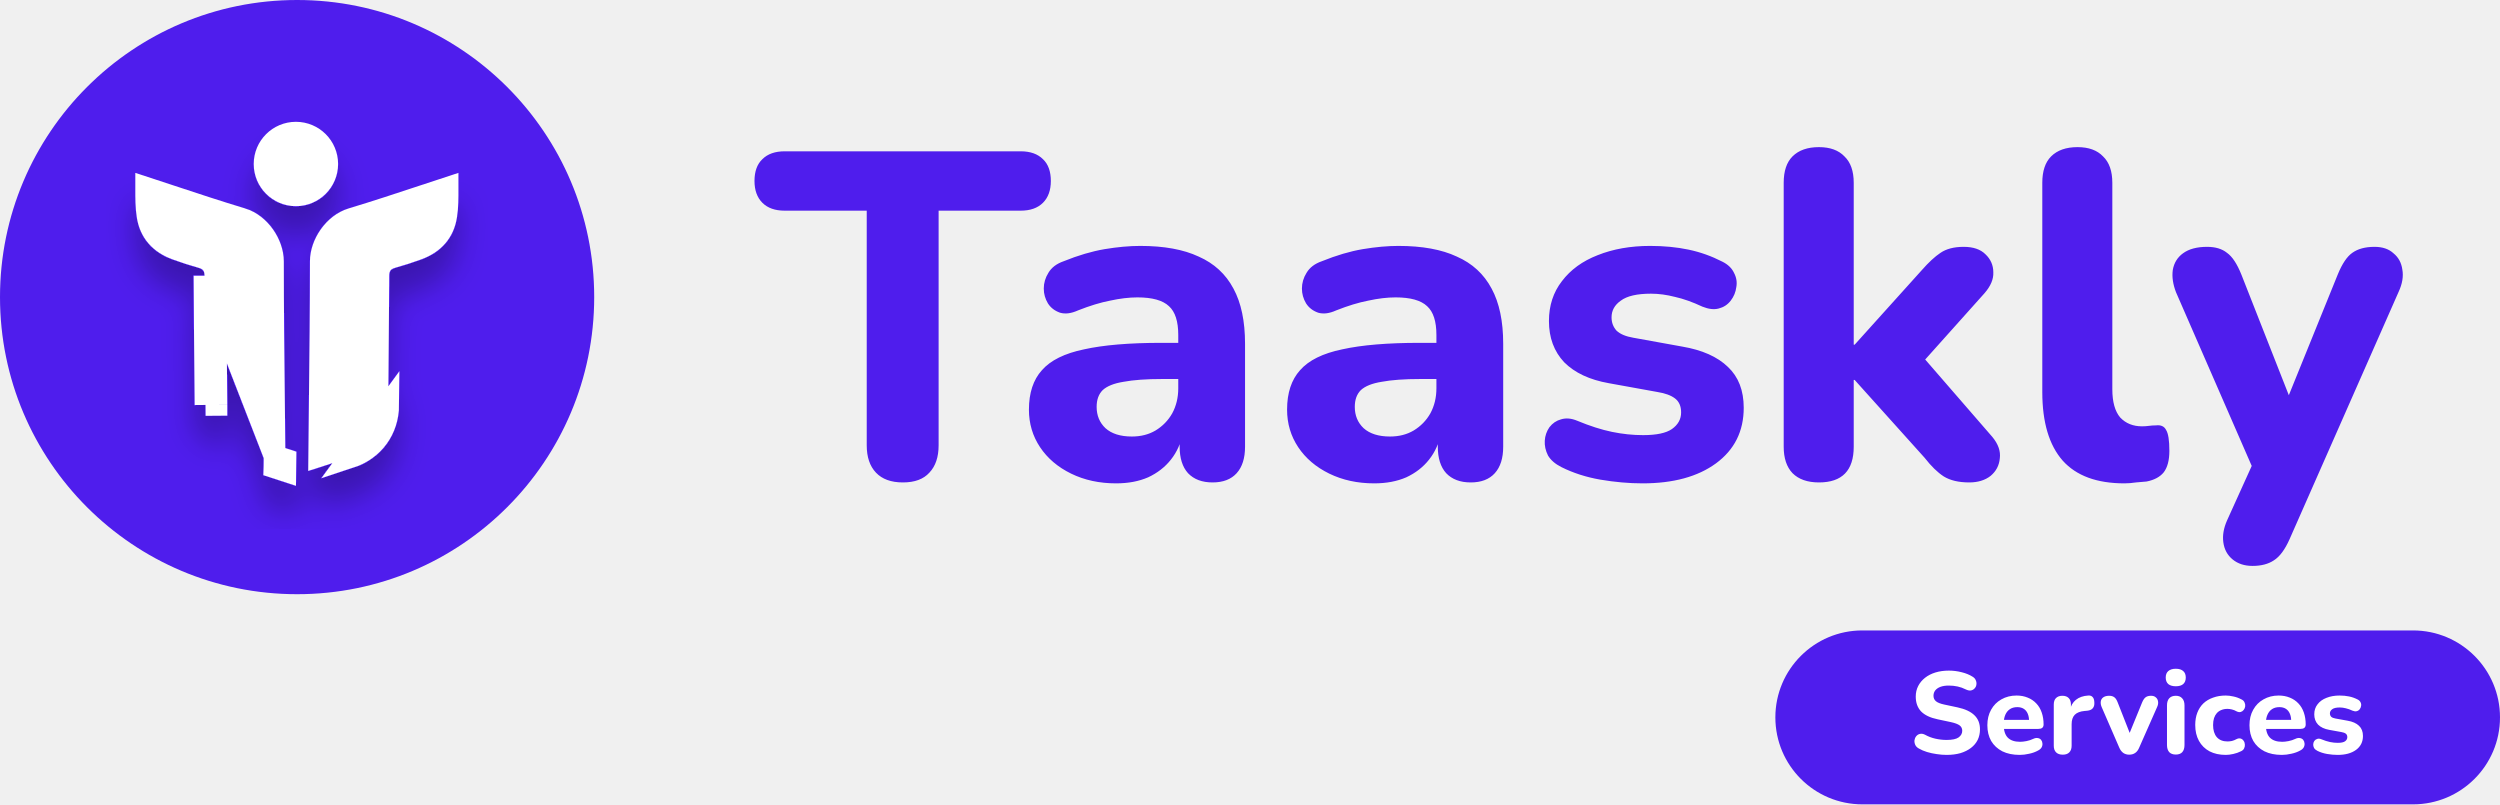
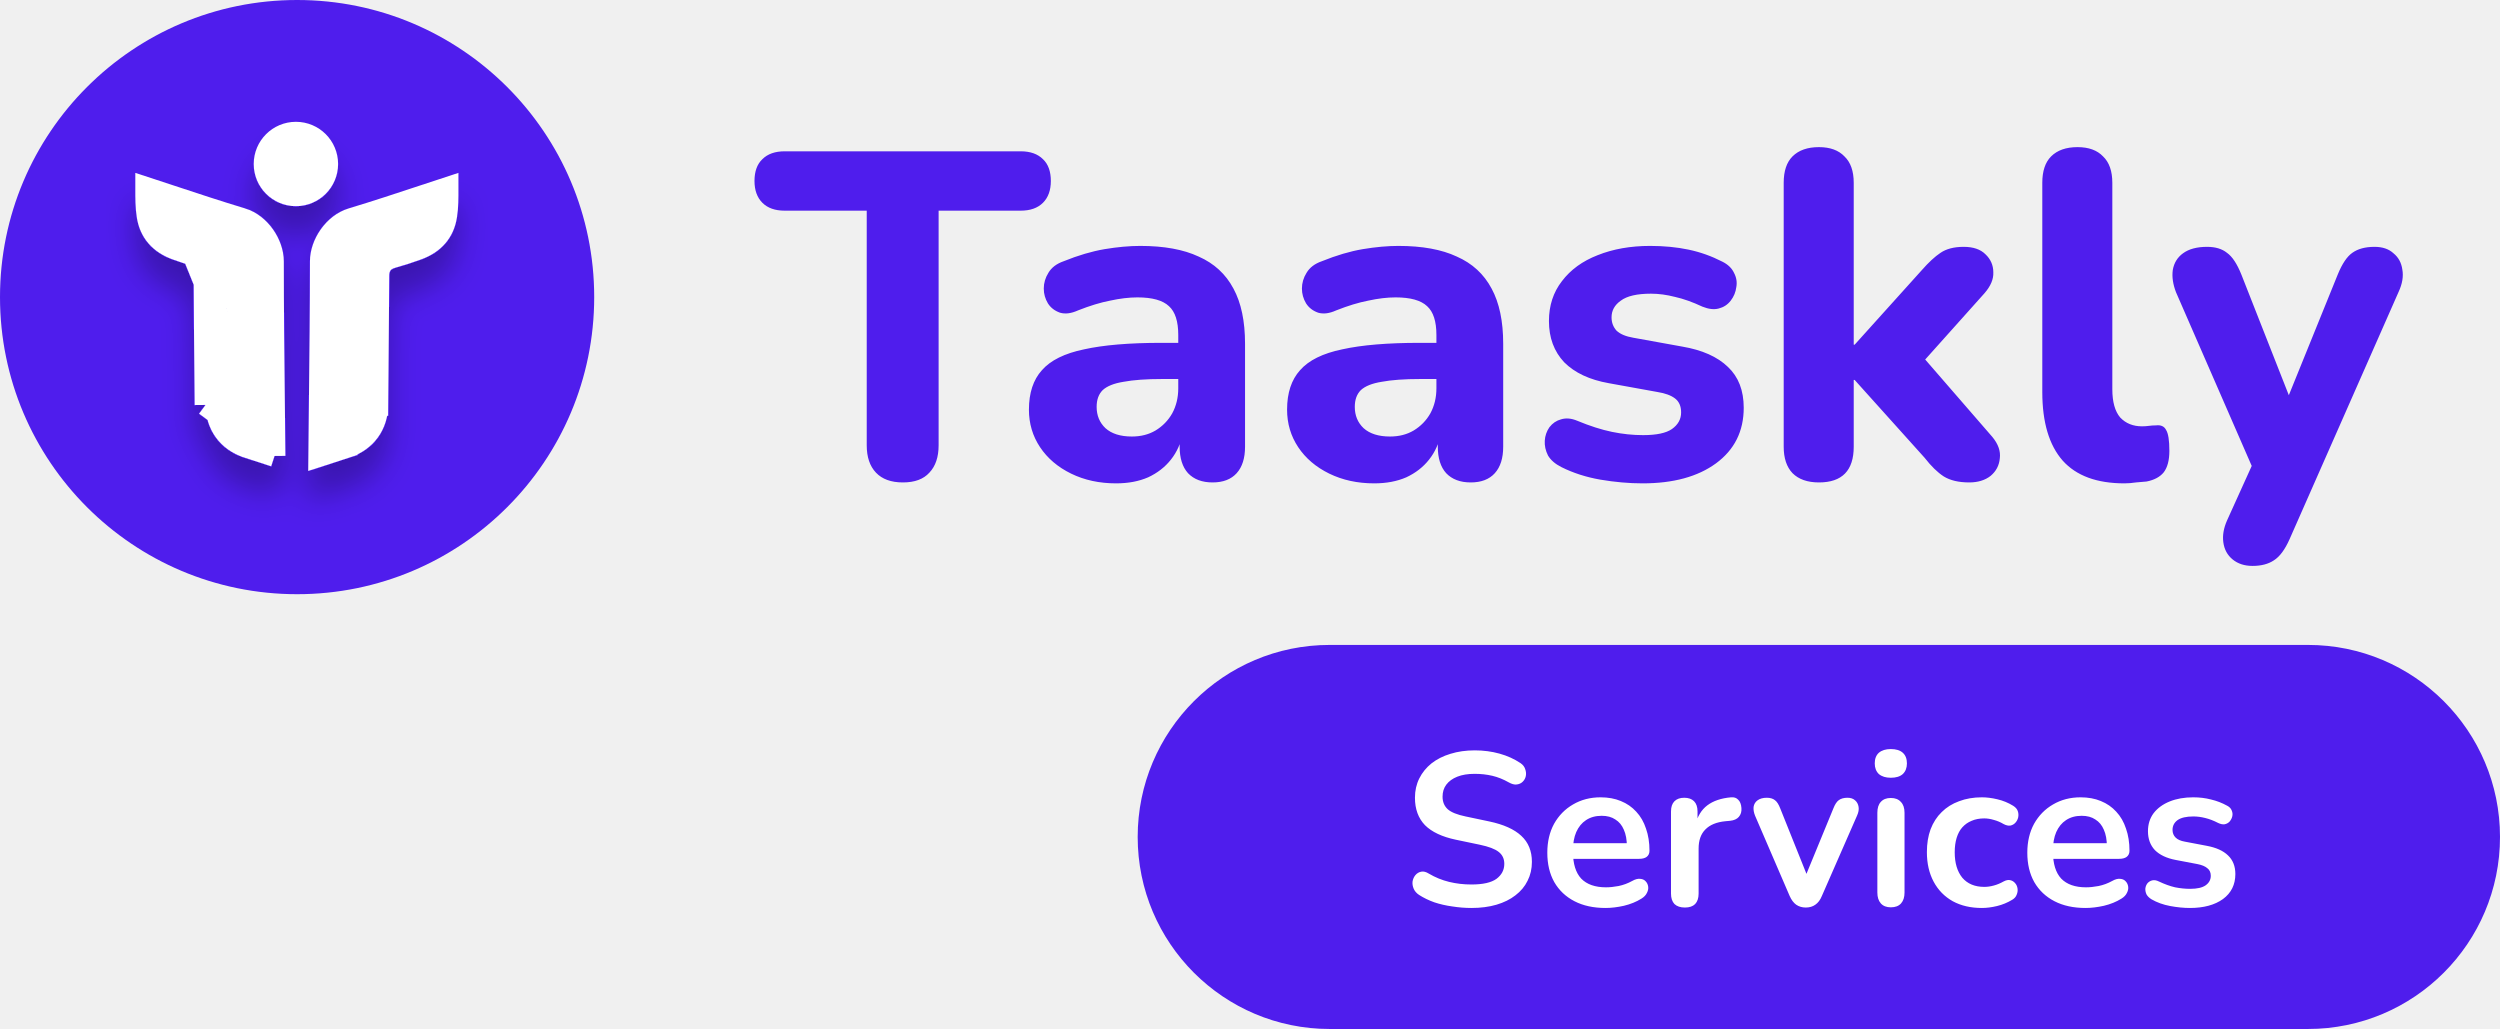
- <svg xmlns="http://www.w3.org/2000/svg" width="345" height="111" viewBox="0 0 345 111" fill="none">
+ <svg xmlns="http://www.w3.org/2000/svg" width="345" height="142" viewBox="0 0 345 142" fill="none">
  <rect width="82" height="82" rx="41" fill="#4F1DED" />
-   <g filter="url(#filter0_d_349_395)">
-     <path d="M37.885 62.924C37.862 60.467 37.835 58.007 37.808 55.545C37.737 49.056 37.666 42.558 37.665 36.064V36.063C37.665 33.69 35.849 30.941 33.391 30.199L33.39 30.199C30.032 29.184 26.689 28.078 23.368 26.979C22.301 26.626 21.236 26.274 20.174 25.926C20.174 25.953 20.174 25.979 20.174 26.006C20.172 27.361 20.169 28.543 20.36 29.764L20.36 29.765C20.713 32.025 22.055 33.566 24.335 34.391L24.335 34.391C25.487 34.808 26.643 35.188 27.805 35.51L27.805 35.51C28.24 35.631 28.823 35.863 29.243 36.422C29.658 36.975 29.723 37.596 29.724 38.041M37.885 62.924L28.224 38.047M37.885 62.924C37.887 63.121 37.889 63.319 37.89 63.516L37.89 63.517C37.893 63.807 37.887 64.081 37.88 64.4C37.879 64.433 37.879 64.466 37.878 64.499C38.37 64.659 38.866 64.821 39.369 64.985L39.389 63.414C38.882 63.248 38.381 63.086 37.885 62.924ZM29.724 38.041L28.224 38.047M29.724 38.041C29.724 38.041 29.724 38.041 29.724 38.041L28.224 38.047M29.724 38.041C29.742 42.432 29.782 46.821 29.823 51.214C29.837 52.765 29.851 54.318 29.864 55.87M28.224 38.047C28.242 42.441 28.282 46.836 28.323 51.23C28.337 52.782 28.351 54.332 28.364 55.883M29.864 55.87L28.364 55.883M29.864 55.87C29.864 55.87 29.864 55.871 29.864 55.871L28.364 55.883M29.864 55.87L28.364 55.883" fill="white" stroke="white" stroke-width="3" />
-     <path d="M52.215 38.041C52.216 37.596 52.281 36.975 52.696 36.422C53.115 35.863 53.698 35.631 54.133 35.51L54.134 35.51C55.295 35.188 56.452 34.808 57.603 34.391L57.603 34.391C59.883 33.566 61.226 32.025 61.578 29.765L61.578 29.764C61.77 28.543 61.767 27.361 61.764 26.006C61.764 25.979 61.764 25.953 61.764 25.926C60.704 26.274 59.641 26.626 58.576 26.978C55.254 28.077 51.909 29.184 48.548 30.199L48.548 30.199C46.09 30.941 44.274 33.69 44.274 36.063V36.064C44.272 42.558 44.202 49.056 44.131 55.545C44.104 58.006 44.077 60.466 44.054 62.924C44.119 62.903 44.184 62.882 44.249 62.861C45.462 62.467 46.647 62.081 47.833 61.693L47.833 61.692C50.457 60.833 52.051 58.647 52.075 55.87M52.215 38.041C52.215 38.041 52.215 38.041 52.215 38.041L53.715 38.047L52.215 38.041ZM52.215 38.041C52.196 42.432 52.156 46.82 52.116 51.213C52.102 52.765 52.088 54.317 52.075 55.87M52.075 55.87L53.575 55.883M52.075 55.87C52.075 55.87 52.075 55.871 52.075 55.871L53.575 55.883M53.575 55.883C53.545 59.299 51.54 62.057 48.3 63.118L53.575 55.883Z" fill="white" stroke="white" stroke-width="3" />
+   <g filter="url(#filter0_d_369_400)">
+     <path d="M37.885 62.924C37.862 60.466 37.835 58.006 37.808 55.545C37.737 49.056 37.666 42.558 37.665 36.064V36.063C37.665 33.69 35.849 30.941 33.391 30.199L33.39 30.199C30.032 29.184 26.689 28.078 23.368 26.979C22.301 26.626 21.236 26.274 20.174 25.926C20.174 25.953 20.174 25.979 20.174 26.006C20.172 27.361 20.169 28.543 20.36 29.764L20.36 29.765C20.713 32.025 22.055 33.566 24.335 34.391L24.335 34.391C25.487 34.808 26.643 35.188 27.805 35.51L27.805 35.51C28.24 35.631 28.823 35.863 29.243 36.422C29.658 36.975 29.723 37.596 29.724 38.041M37.885 62.924L27.404 36.955C28.017 37.126 28.222 37.4 28.224 38.047C28.242 42.441 28.282 46.836 28.323 51.23C28.337 52.782 28.351 54.332 28.364 55.883M37.885 62.924C37.82 62.903 37.755 62.882 37.69 62.861C36.477 62.467 35.292 62.081 34.106 61.693L34.105 61.692C31.482 60.833 29.888 58.647 29.864 55.87M37.885 62.924L28.364 55.883M29.724 38.041L28.225 38.047L29.724 38.041C29.724 38.041 29.724 38.041 29.724 38.041ZM29.724 38.041C29.742 42.432 29.782 46.82 29.823 51.214C29.837 52.765 29.851 54.318 29.864 55.87M29.864 55.87L28.364 55.883M29.864 55.87C29.864 55.87 29.864 55.871 29.864 55.871L28.364 55.883" fill="white" stroke="white" stroke-width="3" />
+     <path d="M52.075 55.871C52.088 54.318 52.102 52.765 52.116 51.214C52.156 46.82 52.196 42.431 52.215 38.041C52.216 37.595 52.281 36.975 52.696 36.422C53.115 35.863 53.698 35.631 54.133 35.51L54.134 35.51C55.295 35.188 56.452 34.808 57.603 34.391L57.603 34.391C59.883 33.566 61.226 32.025 61.578 29.765L61.578 29.764C61.77 28.543 61.767 27.361 61.764 26.006C61.764 25.979 61.764 25.953 61.764 25.926C60.704 26.274 59.641 26.626 58.576 26.978C55.254 28.077 51.909 29.184 48.548 30.199L48.548 30.199C46.09 30.941 44.274 33.69 44.274 36.063V36.064C44.272 42.558 44.202 49.056 44.131 55.545C44.104 58.006 44.077 60.466 44.054 62.924C44.119 62.903 44.184 62.882 44.249 62.861C45.462 62.467 46.647 62.081 47.833 61.693L47.833 61.692C50.457 60.833 52.051 58.647 52.075 55.871ZM52.075 55.871C52.075 55.871 52.075 55.87 52.075 55.87L53.575 55.883L52.075 55.871Z" fill="white" stroke="white" stroke-width="3" />
    <path d="M45.156 22.631C45.156 25.017 43.222 26.952 40.836 26.952C38.449 26.952 36.514 25.017 36.514 22.631C36.514 20.244 38.449 18.31 40.836 18.31C43.222 18.31 45.156 20.244 45.156 22.631Z" fill="white" stroke="white" stroke-width="3" />
  </g>
  <path d="M124.601 66.576C122.979 66.576 121.742 66.128 120.889 65.232C120.035 64.336 119.609 63.077 119.609 61.456V29.072H108.281C106.958 29.072 105.934 28.709 105.209 27.984C104.483 27.259 104.12 26.256 104.12 24.976C104.12 23.653 104.483 22.651 105.209 21.968C105.934 21.243 106.958 20.88 108.281 20.88H140.857C142.179 20.88 143.203 21.243 143.929 21.968C144.654 22.651 145.017 23.653 145.017 24.976C145.017 26.256 144.654 27.259 143.929 27.984C143.203 28.709 142.179 29.072 140.857 29.072H129.529V61.456C129.529 63.077 129.102 64.336 128.249 65.232C127.438 66.128 126.222 66.576 124.601 66.576ZM154.024 66.704C151.72 66.704 149.65 66.256 147.816 65.36C145.981 64.464 144.552 63.248 143.528 61.712C142.504 60.176 141.992 58.448 141.992 56.528C141.992 54.224 142.589 52.411 143.784 51.088C144.978 49.723 146.92 48.763 149.608 48.208C152.296 47.611 155.858 47.312 160.296 47.312H163.688V52.304H160.36C158.184 52.304 156.413 52.432 155.048 52.688C153.725 52.901 152.765 53.285 152.168 53.84C151.613 54.395 151.336 55.163 151.336 56.144C151.336 57.339 151.741 58.32 152.552 59.088C153.405 59.856 154.621 60.24 156.2 60.24C157.437 60.24 158.525 59.963 159.464 59.408C160.445 58.811 161.213 58.021 161.768 57.04C162.322 56.016 162.6 54.864 162.6 53.584V46.224C162.6 44.347 162.173 43.024 161.32 42.256C160.466 41.445 159.016 41.04 156.968 41.04C155.816 41.04 154.557 41.189 153.192 41.488C151.869 41.744 150.397 42.192 148.776 42.832C147.837 43.259 147.005 43.365 146.28 43.152C145.554 42.896 145 42.469 144.616 41.872C144.232 41.232 144.04 40.549 144.04 39.824C144.04 39.056 144.253 38.331 144.68 37.648C145.106 36.923 145.81 36.389 146.792 36.048C148.797 35.237 150.674 34.683 152.424 34.384C154.216 34.085 155.858 33.936 157.352 33.936C160.637 33.936 163.325 34.427 165.416 35.408C167.549 36.347 169.149 37.819 170.216 39.824C171.282 41.787 171.816 44.325 171.816 47.44V61.648C171.816 63.227 171.432 64.443 170.664 65.296C169.896 66.149 168.786 66.576 167.336 66.576C165.885 66.576 164.754 66.149 163.944 65.296C163.176 64.443 162.792 63.227 162.792 61.648V59.28L163.24 59.664C162.984 61.115 162.429 62.373 161.576 63.44C160.765 64.464 159.72 65.275 158.44 65.872C157.16 66.427 155.688 66.704 154.024 66.704ZM189.649 66.704C187.345 66.704 185.275 66.256 183.441 65.36C181.606 64.464 180.177 63.248 179.153 61.712C178.129 60.176 177.617 58.448 177.617 56.528C177.617 54.224 178.214 52.411 179.409 51.088C180.603 49.723 182.545 48.763 185.233 48.208C187.921 47.611 191.483 47.312 195.921 47.312H199.313V52.304H195.985C193.809 52.304 192.038 52.432 190.673 52.688C189.35 52.901 188.39 53.285 187.793 53.84C187.238 54.395 186.961 55.163 186.961 56.144C186.961 57.339 187.366 58.32 188.177 59.088C189.03 59.856 190.246 60.24 191.825 60.24C193.062 60.24 194.15 59.963 195.089 59.408C196.07 58.811 196.838 58.021 197.393 57.04C197.947 56.016 198.225 54.864 198.225 53.584V46.224C198.225 44.347 197.798 43.024 196.945 42.256C196.091 41.445 194.641 41.04 192.593 41.04C191.441 41.04 190.182 41.189 188.817 41.488C187.494 41.744 186.022 42.192 184.401 42.832C183.462 43.259 182.63 43.365 181.905 43.152C181.179 42.896 180.625 42.469 180.241 41.872C179.857 41.232 179.665 40.549 179.665 39.824C179.665 39.056 179.878 38.331 180.305 37.648C180.731 36.923 181.435 36.389 182.417 36.048C184.422 35.237 186.299 34.683 188.049 34.384C189.841 34.085 191.483 33.936 192.977 33.936C196.262 33.936 198.95 34.427 201.041 35.408C203.174 36.347 204.774 37.819 205.841 39.824C206.907 41.787 207.441 44.325 207.441 47.44V61.648C207.441 63.227 207.057 64.443 206.289 65.296C205.521 66.149 204.411 66.576 202.961 66.576C201.51 66.576 200.379 66.149 199.569 65.296C198.801 64.443 198.417 63.227 198.417 61.648V59.28L198.865 59.664C198.609 61.115 198.054 62.373 197.201 63.44C196.39 64.464 195.345 65.275 194.065 65.872C192.785 66.427 191.313 66.704 189.649 66.704ZM226.682 66.704C224.804 66.704 222.863 66.533 220.858 66.192C218.895 65.851 217.103 65.275 215.482 64.464C214.628 64.037 214.01 63.504 213.626 62.864C213.284 62.181 213.135 61.499 213.178 60.816C213.22 60.133 213.434 59.515 213.818 58.96C214.244 58.405 214.778 58.043 215.418 57.872C216.1 57.659 216.847 57.723 217.658 58.064C219.407 58.789 221.007 59.301 222.458 59.6C223.908 59.899 225.338 60.048 226.746 60.048C228.58 60.048 229.903 59.771 230.714 59.216C231.567 58.619 231.994 57.851 231.994 56.912C231.994 56.059 231.716 55.419 231.162 54.992C230.607 54.565 229.796 54.267 228.73 54.096L222.01 52.88C219.364 52.411 217.316 51.451 215.866 50C214.458 48.507 213.754 46.608 213.754 44.304C213.754 42.171 214.351 40.336 215.546 38.8C216.74 37.221 218.383 36.027 220.474 35.216C222.607 34.363 225.018 33.936 227.706 33.936C229.626 33.936 231.396 34.107 233.018 34.448C234.639 34.789 236.196 35.344 237.69 36.112C238.458 36.496 238.991 37.008 239.29 37.648C239.631 38.288 239.738 38.949 239.61 39.632C239.524 40.315 239.268 40.933 238.842 41.488C238.415 42.043 237.86 42.405 237.178 42.576C236.538 42.747 235.791 42.661 234.938 42.32C233.572 41.68 232.314 41.232 231.162 40.976C230.01 40.677 228.9 40.528 227.833 40.528C225.914 40.528 224.527 40.848 223.674 41.488C222.82 42.085 222.394 42.853 222.394 43.792C222.394 44.517 222.628 45.136 223.098 45.648C223.61 46.117 224.378 46.437 225.402 46.608L232.122 47.824C234.895 48.293 237.007 49.232 238.458 50.64C239.908 52.005 240.634 53.883 240.634 56.272C240.634 59.515 239.354 62.075 236.794 63.952C234.276 65.787 230.906 66.704 226.682 66.704ZM251.014 66.576C249.435 66.576 248.219 66.149 247.366 65.296C246.555 64.443 246.15 63.227 246.15 61.648V25.232C246.15 23.611 246.555 22.395 247.366 21.584C248.219 20.731 249.435 20.304 251.014 20.304C252.55 20.304 253.723 20.731 254.534 21.584C255.387 22.395 255.814 23.611 255.814 25.232V47.568H255.942L265.222 37.264C266.16 36.197 267.014 35.408 267.782 34.896C268.592 34.341 269.659 34.064 270.982 34.064C272.304 34.064 273.307 34.405 273.99 35.088C274.715 35.771 275.078 36.603 275.078 37.584C275.12 38.523 274.715 39.483 273.862 40.464L264.07 51.408V47.76L274.95 60.304C275.76 61.285 276.102 62.267 275.974 63.248C275.888 64.229 275.462 65.04 274.694 65.68C273.926 66.277 272.944 66.576 271.75 66.576C270.299 66.576 269.126 66.299 268.23 65.744C267.376 65.189 266.502 64.336 265.606 63.184L255.942 52.432H255.814V61.648C255.814 64.933 254.214 66.576 251.014 66.576ZM293.165 66.704C289.368 66.704 286.53 65.659 284.653 63.568C282.776 61.435 281.837 58.277 281.837 54.096V25.232C281.837 23.611 282.242 22.395 283.053 21.584C283.906 20.731 285.122 20.304 286.701 20.304C288.237 20.304 289.41 20.731 290.221 21.584C291.074 22.395 291.501 23.611 291.501 25.232V53.712C291.501 55.461 291.864 56.763 292.589 57.616C293.357 58.427 294.36 58.832 295.597 58.832C295.938 58.832 296.258 58.811 296.557 58.768C296.856 58.725 297.176 58.704 297.517 58.704C298.2 58.619 298.669 58.832 298.925 59.344C299.224 59.813 299.373 60.773 299.373 62.224C299.373 63.504 299.117 64.485 298.605 65.168C298.093 65.808 297.304 66.235 296.237 66.448C295.81 66.491 295.32 66.533 294.765 66.576C294.21 66.661 293.677 66.704 293.165 66.704ZM310.851 78.096C309.741 78.096 308.824 77.797 308.099 77.2C307.373 76.603 306.947 75.813 306.819 74.832C306.691 73.893 306.861 72.891 307.331 71.824L311.619 62.352V66.32L300.291 40.336C299.864 39.227 299.715 38.203 299.843 37.264C300.013 36.283 300.483 35.515 301.251 34.96C302.061 34.363 303.171 34.064 304.579 34.064C305.731 34.064 306.648 34.341 307.331 34.896C308.056 35.408 308.717 36.411 309.315 37.904L316.867 57.104H314.819L322.627 37.84C323.224 36.389 323.885 35.408 324.611 34.896C325.379 34.341 326.403 34.064 327.683 34.064C328.792 34.064 329.667 34.363 330.307 34.96C330.989 35.515 331.395 36.261 331.523 37.2C331.693 38.139 331.523 39.163 331.011 40.272L315.971 74.384C315.331 75.835 314.605 76.816 313.795 77.328C313.027 77.84 312.045 78.096 310.851 78.096Z" fill="#4F1DED" />
-   <rect x="245" y="87" width="100" height="24" rx="12" fill="#4F1DED" />
-   <path d="M268.629 104.176C268.181 104.176 267.722 104.139 267.253 104.064C266.794 104 266.352 103.904 265.925 103.776C265.509 103.648 265.136 103.488 264.805 103.296C264.57 103.168 264.405 103.003 264.309 102.8C264.213 102.587 264.176 102.373 264.197 102.16C264.229 101.947 264.309 101.76 264.437 101.6C264.576 101.429 264.746 101.323 264.949 101.28C265.162 101.227 265.397 101.264 265.653 101.392C266.09 101.637 266.565 101.819 267.077 101.936C267.6 102.053 268.117 102.112 268.629 102.112C269.408 102.112 269.962 101.995 270.293 101.76C270.624 101.515 270.789 101.211 270.789 100.848C270.789 100.539 270.672 100.293 270.437 100.112C270.202 99.931 269.792 99.776 269.205 99.648L267.397 99.264C266.373 99.051 265.61 98.688 265.109 98.176C264.618 97.653 264.373 96.971 264.373 96.128C264.373 95.595 264.485 95.109 264.709 94.672C264.933 94.235 265.248 93.856 265.653 93.536C266.058 93.216 266.538 92.971 267.093 92.8C267.658 92.629 268.277 92.544 268.949 92.544C269.546 92.544 270.133 92.619 270.709 92.768C271.285 92.907 271.792 93.115 272.229 93.392C272.442 93.52 272.586 93.685 272.661 93.888C272.746 94.08 272.773 94.277 272.741 94.48C272.72 94.672 272.64 94.843 272.501 94.992C272.373 95.141 272.208 95.237 272.005 95.28C271.802 95.323 271.557 95.275 271.269 95.136C270.917 94.955 270.544 94.821 270.149 94.736C269.754 94.651 269.349 94.608 268.933 94.608C268.485 94.608 268.101 94.667 267.781 94.784C267.472 94.901 267.232 95.067 267.061 95.28C266.901 95.493 266.821 95.739 266.821 96.016C266.821 96.325 266.933 96.576 267.157 96.768C267.381 96.96 267.77 97.115 268.325 97.232L270.133 97.616C271.178 97.84 271.957 98.203 272.469 98.704C272.981 99.195 273.237 99.845 273.237 100.656C273.237 101.189 273.13 101.675 272.917 102.112C272.704 102.539 272.394 102.907 271.989 103.216C271.584 103.525 271.098 103.765 270.533 103.936C269.968 104.096 269.333 104.176 268.629 104.176ZM278.719 104.176C277.791 104.176 276.991 104.011 276.319 103.68C275.658 103.339 275.146 102.864 274.783 102.256C274.431 101.637 274.255 100.912 274.255 100.08C274.255 99.269 274.426 98.56 274.767 97.952C275.108 97.333 275.583 96.853 276.191 96.512C276.81 96.16 277.508 95.984 278.287 95.984C278.852 95.984 279.364 96.08 279.823 96.272C280.282 96.453 280.676 96.72 281.007 97.072C281.338 97.413 281.588 97.835 281.759 98.336C281.93 98.827 282.015 99.376 282.015 99.984C282.015 100.187 281.951 100.341 281.823 100.448C281.695 100.544 281.508 100.592 281.263 100.592H276.239V99.344H280.271L280.015 99.568C280.015 99.131 279.951 98.768 279.823 98.48C279.695 98.181 279.508 97.957 279.263 97.808C279.028 97.659 278.735 97.584 278.383 97.584C277.988 97.584 277.652 97.675 277.375 97.856C277.098 98.037 276.884 98.299 276.735 98.64C276.586 98.981 276.511 99.392 276.511 99.872V100C276.511 100.811 276.698 101.408 277.071 101.792C277.455 102.176 278.02 102.368 278.767 102.368C279.023 102.368 279.316 102.336 279.647 102.272C279.978 102.208 280.287 102.107 280.575 101.968C280.82 101.851 281.039 101.813 281.231 101.856C281.423 101.888 281.572 101.973 281.679 102.112C281.786 102.251 281.844 102.411 281.855 102.592C281.876 102.773 281.839 102.955 281.743 103.136C281.647 103.307 281.487 103.451 281.263 103.568C280.9 103.771 280.49 103.92 280.031 104.016C279.583 104.123 279.146 104.176 278.719 104.176ZM284.668 104.144C284.263 104.144 283.954 104.037 283.74 103.824C283.527 103.611 283.42 103.307 283.42 102.912V97.232C283.42 96.837 283.522 96.539 283.724 96.336C283.938 96.123 284.231 96.016 284.604 96.016C284.988 96.016 285.282 96.123 285.484 96.336C285.687 96.539 285.788 96.837 285.788 97.232V98.064H285.628C285.756 97.424 286.039 96.928 286.476 96.576C286.914 96.224 287.479 96.027 288.172 95.984C288.439 95.963 288.642 96.032 288.78 96.192C288.93 96.341 289.01 96.592 289.02 96.944C289.042 97.275 288.972 97.536 288.812 97.728C288.663 97.92 288.407 98.037 288.044 98.08L287.676 98.112C287.068 98.165 286.615 98.341 286.316 98.64C286.028 98.939 285.884 99.371 285.884 99.936V102.912C285.884 103.307 285.778 103.611 285.564 103.824C285.362 104.037 285.063 104.144 284.668 104.144ZM293.826 104.144C293.517 104.144 293.245 104.064 293.01 103.904C292.776 103.733 292.589 103.483 292.45 103.152L290.034 97.584C289.917 97.307 289.874 97.051 289.906 96.816C289.938 96.571 290.05 96.379 290.242 96.24C290.445 96.091 290.722 96.016 291.074 96.016C291.362 96.016 291.597 96.085 291.778 96.224C291.96 96.352 292.12 96.603 292.258 96.976L294.146 101.776H293.634L295.602 96.96C295.752 96.597 295.917 96.352 296.098 96.224C296.28 96.085 296.53 96.016 296.85 96.016C297.128 96.016 297.346 96.091 297.506 96.24C297.677 96.379 297.778 96.565 297.81 96.8C297.853 97.035 297.81 97.291 297.682 97.568L295.218 103.152C295.08 103.493 294.893 103.744 294.658 103.904C294.434 104.064 294.157 104.144 293.826 104.144ZM300.261 104.128C299.867 104.128 299.563 104.016 299.349 103.792C299.147 103.557 299.045 103.232 299.045 102.816V97.344C299.045 96.917 299.147 96.592 299.349 96.368C299.563 96.133 299.867 96.016 300.261 96.016C300.645 96.016 300.939 96.133 301.141 96.368C301.355 96.592 301.461 96.917 301.461 97.344V102.816C301.461 103.232 301.36 103.557 301.157 103.792C300.955 104.016 300.656 104.128 300.261 104.128ZM300.261 94.704C299.813 94.704 299.467 94.603 299.221 94.4C298.987 94.187 298.869 93.888 298.869 93.504C298.869 93.109 298.987 92.811 299.221 92.608C299.467 92.395 299.813 92.288 300.261 92.288C300.709 92.288 301.051 92.395 301.285 92.608C301.52 92.811 301.637 93.109 301.637 93.504C301.637 93.888 301.52 94.187 301.285 94.4C301.051 94.603 300.709 94.704 300.261 94.704ZM307.15 104.176C306.297 104.176 305.55 104.011 304.91 103.68C304.281 103.339 303.796 102.859 303.454 102.24C303.113 101.621 302.942 100.891 302.942 100.048C302.942 99.419 303.038 98.853 303.23 98.352C303.422 97.851 303.7 97.424 304.062 97.072C304.436 96.72 304.884 96.453 305.406 96.272C305.929 96.08 306.51 95.984 307.15 95.984C307.481 95.984 307.833 96.027 308.206 96.112C308.58 96.187 308.948 96.32 309.31 96.512C309.524 96.608 309.668 96.747 309.742 96.928C309.828 97.099 309.86 97.28 309.838 97.472C309.817 97.653 309.748 97.819 309.63 97.968C309.524 98.107 309.385 98.203 309.214 98.256C309.044 98.299 308.852 98.267 308.638 98.16C308.436 98.043 308.222 97.957 307.998 97.904C307.785 97.851 307.582 97.824 307.39 97.824C307.07 97.824 306.788 97.877 306.542 97.984C306.297 98.08 306.089 98.224 305.918 98.416C305.758 98.597 305.63 98.827 305.534 99.104C305.449 99.381 305.406 99.701 305.406 100.064C305.406 100.768 305.577 101.323 305.918 101.728C306.27 102.123 306.761 102.32 307.39 102.32C307.582 102.32 307.785 102.299 307.998 102.256C308.212 102.203 308.425 102.117 308.638 102C308.852 101.893 309.044 101.867 309.214 101.92C309.385 101.973 309.518 102.075 309.614 102.224C309.721 102.363 309.78 102.528 309.79 102.72C309.812 102.901 309.78 103.083 309.694 103.264C309.62 103.435 309.481 103.568 309.278 103.664C308.916 103.845 308.553 103.973 308.19 104.048C307.828 104.133 307.481 104.176 307.15 104.176ZM314.891 104.176C313.963 104.176 313.163 104.011 312.491 103.68C311.829 103.339 311.317 102.864 310.955 102.256C310.603 101.637 310.427 100.912 310.427 100.08C310.427 99.269 310.597 98.56 310.939 97.952C311.28 97.333 311.755 96.853 312.363 96.512C312.981 96.16 313.68 95.984 314.459 95.984C315.024 95.984 315.536 96.08 315.995 96.272C316.453 96.453 316.848 96.72 317.179 97.072C317.509 97.413 317.76 97.835 317.931 98.336C318.101 98.827 318.187 99.376 318.187 99.984C318.187 100.187 318.123 100.341 317.995 100.448C317.867 100.544 317.68 100.592 317.435 100.592H312.411V99.344H316.443L316.187 99.568C316.187 99.131 316.123 98.768 315.995 98.48C315.867 98.181 315.68 97.957 315.435 97.808C315.2 97.659 314.907 97.584 314.555 97.584C314.16 97.584 313.824 97.675 313.547 97.856C313.269 98.037 313.056 98.299 312.907 98.64C312.757 98.981 312.683 99.392 312.683 99.872V100C312.683 100.811 312.869 101.408 313.243 101.792C313.627 102.176 314.192 102.368 314.939 102.368C315.195 102.368 315.488 102.336 315.819 102.272C316.149 102.208 316.459 102.107 316.747 101.968C316.992 101.851 317.211 101.813 317.403 101.856C317.595 101.888 317.744 101.973 317.851 102.112C317.957 102.251 318.016 102.411 318.027 102.592C318.048 102.773 318.011 102.955 317.915 103.136C317.819 103.307 317.659 103.451 317.435 103.568C317.072 103.771 316.661 103.92 316.203 104.016C315.755 104.123 315.317 104.176 314.891 104.176ZM322.6 104.176C322.131 104.176 321.645 104.133 321.144 104.048C320.653 103.963 320.205 103.819 319.8 103.616C319.587 103.509 319.432 103.376 319.336 103.216C319.251 103.045 319.213 102.875 319.224 102.704C319.235 102.533 319.288 102.379 319.384 102.24C319.491 102.101 319.624 102.011 319.784 101.968C319.955 101.915 320.141 101.931 320.344 102.016C320.781 102.197 321.181 102.325 321.544 102.4C321.907 102.475 322.264 102.512 322.616 102.512C323.075 102.512 323.405 102.443 323.608 102.304C323.821 102.155 323.928 101.963 323.928 101.728C323.928 101.515 323.859 101.355 323.72 101.248C323.581 101.141 323.379 101.067 323.112 101.024L321.432 100.72C320.771 100.603 320.259 100.363 319.896 100C319.544 99.627 319.368 99.152 319.368 98.576C319.368 98.043 319.517 97.584 319.816 97.2C320.115 96.805 320.525 96.507 321.048 96.304C321.581 96.091 322.184 95.984 322.856 95.984C323.336 95.984 323.779 96.027 324.184 96.112C324.589 96.197 324.979 96.336 325.352 96.528C325.544 96.624 325.677 96.752 325.752 96.912C325.837 97.072 325.864 97.237 325.832 97.408C325.811 97.579 325.747 97.733 325.64 97.872C325.533 98.011 325.395 98.101 325.224 98.144C325.064 98.187 324.877 98.165 324.664 98.08C324.323 97.92 324.008 97.808 323.72 97.744C323.432 97.669 323.155 97.632 322.888 97.632C322.408 97.632 322.061 97.712 321.848 97.872C321.635 98.021 321.528 98.213 321.528 98.448C321.528 98.629 321.587 98.784 321.704 98.912C321.832 99.029 322.024 99.109 322.28 99.152L323.96 99.456C324.653 99.573 325.181 99.808 325.544 100.16C325.907 100.501 326.088 100.971 326.088 101.568C326.088 102.379 325.768 103.019 325.128 103.488C324.499 103.947 323.656 104.176 322.6 104.176Z" fill="white" />
+   <rect x="157" y="89" width="188" height="53" rx="26.5" fill="#4F1DED" />
+   <path d="M203.063 125.3C202.183 125.3 201.303 125.23 200.423 125.09C199.543 124.97 198.713 124.78 197.933 124.52C197.153 124.24 196.453 123.9 195.833 123.5C195.473 123.26 195.223 122.97 195.083 122.63C194.943 122.29 194.893 121.96 194.933 121.64C194.993 121.3 195.123 121.01 195.323 120.77C195.543 120.51 195.813 120.35 196.133 120.29C196.453 120.23 196.803 120.32 197.183 120.56C198.063 121.08 198.993 121.46 199.973 121.7C200.953 121.94 201.983 122.06 203.063 122.06C204.643 122.06 205.793 121.8 206.513 121.28C207.233 120.74 207.593 120.05 207.593 119.21C207.593 118.51 207.333 117.96 206.813 117.56C206.313 117.16 205.443 116.83 204.203 116.57L200.903 115.88C199.003 115.48 197.583 114.81 196.643 113.87C195.723 112.91 195.263 111.65 195.263 110.09C195.263 109.11 195.463 108.22 195.863 107.42C196.263 106.62 196.823 105.93 197.543 105.35C198.283 104.77 199.153 104.33 200.153 104.03C201.173 103.71 202.293 103.55 203.513 103.55C204.713 103.55 205.853 103.7 206.933 104C208.013 104.3 208.983 104.74 209.843 105.32C210.163 105.54 210.373 105.81 210.473 106.13C210.593 106.45 210.623 106.77 210.563 107.09C210.503 107.39 210.363 107.65 210.143 107.87C209.923 108.09 209.643 108.22 209.303 108.26C208.983 108.3 208.613 108.2 208.193 107.96C207.453 107.54 206.703 107.24 205.943 107.06C205.183 106.88 204.363 106.79 203.483 106.79C202.563 106.79 201.773 106.92 201.113 107.18C200.453 107.44 199.943 107.81 199.583 108.29C199.243 108.75 199.073 109.3 199.073 109.94C199.073 110.66 199.313 111.24 199.793 111.68C200.273 112.1 201.093 112.43 202.253 112.67L205.523 113.36C207.503 113.78 208.973 114.44 209.933 115.34C210.913 116.24 211.403 117.44 211.403 118.94C211.403 119.9 211.203 120.77 210.803 121.55C210.423 122.33 209.863 123 209.123 123.56C208.403 124.12 207.533 124.55 206.513 124.85C205.493 125.15 204.343 125.3 203.063 125.3ZM221.569 125.3C219.909 125.3 218.479 124.99 217.279 124.37C216.079 123.75 215.149 122.87 214.489 121.73C213.849 120.59 213.529 119.24 213.529 117.68C213.529 116.16 213.839 114.83 214.459 113.69C215.099 112.55 215.969 111.66 217.069 111.02C218.189 110.36 219.459 110.03 220.879 110.03C221.919 110.03 222.849 110.2 223.669 110.54C224.509 110.88 225.219 111.37 225.799 112.01C226.399 112.65 226.849 113.43 227.149 114.35C227.469 115.25 227.629 116.27 227.629 117.41C227.629 117.77 227.499 118.05 227.239 118.25C226.999 118.43 226.649 118.52 226.189 118.52H216.559V116.36H224.989L224.509 116.81C224.509 115.89 224.369 115.12 224.089 114.5C223.829 113.88 223.439 113.41 222.919 113.09C222.419 112.75 221.789 112.58 221.029 112.58C220.189 112.58 219.469 112.78 218.869 113.18C218.289 113.56 217.839 114.11 217.519 114.83C217.219 115.53 217.069 116.37 217.069 117.35V117.56C217.069 119.2 217.449 120.43 218.209 121.25C218.989 122.05 220.129 122.45 221.629 122.45C222.149 122.45 222.729 122.39 223.369 122.27C224.029 122.13 224.649 121.9 225.229 121.58C225.649 121.34 226.019 121.24 226.339 121.28C226.659 121.3 226.909 121.41 227.089 121.61C227.289 121.81 227.409 122.06 227.449 122.36C227.489 122.64 227.429 122.93 227.269 123.23C227.129 123.53 226.879 123.79 226.519 124.01C225.819 124.45 225.009 124.78 224.089 125C223.189 125.2 222.349 125.3 221.569 125.3ZM232.518 125.24C231.898 125.24 231.418 125.08 231.078 124.76C230.758 124.42 230.598 123.94 230.598 123.32V111.98C230.598 111.36 230.758 110.89 231.078 110.57C231.398 110.25 231.848 110.09 232.428 110.09C233.008 110.09 233.458 110.25 233.778 110.57C234.098 110.89 234.258 111.36 234.258 111.98V113.87H233.958C234.238 112.67 234.788 111.76 235.608 111.14C236.428 110.52 237.518 110.15 238.878 110.03C239.298 109.99 239.628 110.1 239.868 110.36C240.128 110.6 240.278 110.98 240.318 111.5C240.358 112 240.238 112.41 239.958 112.73C239.698 113.03 239.298 113.21 238.758 113.27L238.098 113.33C236.878 113.45 235.958 113.83 235.338 114.47C234.718 115.09 234.408 115.97 234.408 117.11V123.32C234.408 123.94 234.248 124.42 233.928 124.76C233.608 125.08 233.138 125.24 232.518 125.24ZM249.195 125.24C248.695 125.24 248.255 125.11 247.875 124.85C247.515 124.59 247.215 124.19 246.975 123.65L242.205 112.58C242.025 112.14 241.955 111.73 241.995 111.35C242.055 110.97 242.235 110.67 242.535 110.45C242.855 110.21 243.285 110.09 243.825 110.09C244.285 110.09 244.655 110.2 244.935 110.42C245.215 110.62 245.465 111.01 245.685 111.59L249.735 121.7H248.835L253.005 111.56C253.225 111 253.475 110.62 253.755 110.42C254.055 110.2 254.455 110.09 254.955 110.09C255.395 110.09 255.745 110.21 256.005 110.45C256.265 110.67 256.425 110.97 256.485 111.35C256.545 111.71 256.475 112.11 256.275 112.55L251.415 123.65C251.195 124.19 250.895 124.59 250.515 124.85C250.155 125.11 249.715 125.24 249.195 125.24ZM260.935 125.21C260.335 125.21 259.875 125.03 259.555 124.67C259.235 124.31 259.075 123.81 259.075 123.17V112.16C259.075 111.5 259.235 111 259.555 110.66C259.875 110.3 260.335 110.12 260.935 110.12C261.535 110.12 261.995 110.3 262.315 110.66C262.655 111 262.825 111.5 262.825 112.16V123.17C262.825 123.81 262.665 124.31 262.345 124.67C262.025 125.03 261.555 125.21 260.935 125.21ZM260.935 107.33C260.235 107.33 259.685 107.16 259.285 106.82C258.905 106.46 258.715 105.97 258.715 105.35C258.715 104.71 258.905 104.22 259.285 103.88C259.685 103.54 260.235 103.37 260.935 103.37C261.655 103.37 262.205 103.54 262.585 103.88C262.965 104.22 263.155 104.71 263.155 105.35C263.155 105.97 262.965 106.46 262.585 106.82C262.205 107.16 261.655 107.33 260.935 107.33ZM273.501 125.3C271.961 125.3 270.621 124.99 269.481 124.37C268.341 123.73 267.461 122.83 266.841 121.67C266.221 120.51 265.911 119.15 265.911 117.59C265.911 116.41 266.081 115.36 266.421 114.44C266.781 113.5 267.291 112.71 267.951 112.07C268.611 111.41 269.411 110.91 270.351 110.57C271.291 110.21 272.341 110.03 273.501 110.03C274.161 110.03 274.871 110.12 275.631 110.3C276.411 110.48 277.141 110.78 277.821 111.2C278.141 111.4 278.351 111.64 278.451 111.92C278.551 112.2 278.571 112.49 278.511 112.79C278.451 113.07 278.321 113.32 278.121 113.54C277.941 113.74 277.711 113.87 277.431 113.93C277.151 113.97 276.841 113.9 276.501 113.72C276.061 113.46 275.611 113.27 275.151 113.15C274.691 113.01 274.251 112.94 273.831 112.94C273.171 112.94 272.591 113.05 272.091 113.27C271.591 113.47 271.161 113.77 270.801 114.17C270.461 114.55 270.201 115.03 270.021 115.61C269.841 116.19 269.751 116.86 269.751 117.62C269.751 119.1 270.101 120.27 270.801 121.13C271.521 121.97 272.531 122.39 273.831 122.39C274.251 122.39 274.681 122.33 275.121 122.21C275.581 122.09 276.041 121.9 276.501 121.64C276.841 121.46 277.141 121.4 277.401 121.46C277.681 121.52 277.911 121.66 278.091 121.88C278.271 122.08 278.381 122.33 278.421 122.63C278.461 122.91 278.421 123.19 278.301 123.47C278.201 123.75 278.001 123.98 277.701 124.16C277.041 124.56 276.341 124.85 275.601 125.03C274.861 125.21 274.161 125.3 273.501 125.3ZM287.809 125.3C286.149 125.3 284.719 124.99 283.519 124.37C282.319 123.75 281.389 122.87 280.729 121.73C280.089 120.59 279.769 119.24 279.769 117.68C279.769 116.16 280.079 114.83 280.699 113.69C281.339 112.55 282.209 111.66 283.309 111.02C284.429 110.36 285.699 110.03 287.119 110.03C288.159 110.03 289.089 110.2 289.909 110.54C290.749 110.88 291.459 111.37 292.039 112.01C292.639 112.65 293.089 113.43 293.389 114.35C293.709 115.25 293.869 116.27 293.869 117.41C293.869 117.77 293.739 118.05 293.479 118.25C293.239 118.43 292.889 118.52 292.429 118.52H282.799V116.36H291.229L290.749 116.81C290.749 115.89 290.609 115.12 290.329 114.5C290.069 113.88 289.679 113.41 289.159 113.09C288.659 112.75 288.029 112.58 287.269 112.58C286.429 112.58 285.709 112.78 285.109 113.18C284.529 113.56 284.079 114.11 283.759 114.83C283.459 115.53 283.309 116.37 283.309 117.35V117.56C283.309 119.2 283.689 120.43 284.449 121.25C285.229 122.05 286.369 122.45 287.869 122.45C288.389 122.45 288.969 122.39 289.609 122.27C290.269 122.13 290.889 121.9 291.469 121.58C291.889 121.34 292.259 121.24 292.579 121.28C292.899 121.3 293.149 121.41 293.329 121.61C293.529 121.81 293.649 122.06 293.689 122.36C293.729 122.64 293.669 122.93 293.509 123.23C293.369 123.53 293.119 123.79 292.759 124.01C292.059 124.45 291.249 124.78 290.329 125C289.429 125.2 288.589 125.3 287.809 125.3ZM302.209 125.3C301.349 125.3 300.439 125.21 299.479 125.03C298.519 124.85 297.659 124.54 296.899 124.1C296.579 123.9 296.349 123.67 296.209 123.41C296.089 123.13 296.039 122.86 296.059 122.6C296.099 122.32 296.199 122.08 296.359 121.88C296.539 121.68 296.759 121.55 297.019 121.49C297.299 121.43 297.599 121.48 297.919 121.64C298.719 122.02 299.469 122.29 300.169 122.45C300.869 122.59 301.559 122.66 302.239 122.66C303.199 122.66 303.909 122.5 304.369 122.18C304.849 121.84 305.089 121.4 305.089 120.86C305.089 120.4 304.929 120.05 304.609 119.81C304.309 119.55 303.849 119.36 303.229 119.24L300.229 118.67C298.989 118.43 298.039 117.98 297.379 117.32C296.739 116.64 296.419 115.77 296.419 114.71C296.419 113.75 296.679 112.92 297.199 112.22C297.739 111.52 298.479 110.98 299.419 110.6C300.359 110.22 301.439 110.03 302.659 110.03C303.539 110.03 304.359 110.13 305.119 110.33C305.899 110.51 306.649 110.8 307.369 111.2C307.669 111.36 307.869 111.57 307.969 111.83C308.089 112.09 308.119 112.36 308.059 112.64C307.999 112.9 307.879 113.14 307.699 113.36C307.519 113.56 307.289 113.69 307.009 113.75C306.749 113.79 306.449 113.73 306.109 113.57C305.489 113.25 304.889 113.02 304.309 112.88C303.749 112.74 303.209 112.67 302.689 112.67C301.709 112.67 300.979 112.84 300.499 113.18C300.039 113.52 299.809 113.97 299.809 114.53C299.809 114.95 299.949 115.3 300.229 115.58C300.509 115.86 300.939 116.05 301.519 116.15L304.519 116.72C305.819 116.96 306.799 117.4 307.459 118.04C308.139 118.68 308.479 119.54 308.479 120.62C308.479 122.08 307.909 123.23 306.769 124.07C305.629 124.89 304.109 125.3 302.209 125.3Z" fill="white" />
  <defs>
-     <filter id="filter0_d_349_395" x="14.655" y="16.81" width="52.629" height="56.175" filterUnits="userSpaceOnUse" color-interpolation-filters="sRGB">
+     <filter id="filter0_d_369_400" x="14.655" y="16.81" width="52.629" height="56.175" filterUnits="userSpaceOnUse" color-interpolation-filters="sRGB">
      <feFlood flood-opacity="0" result="BackgroundImageFix" />
      <feColorMatrix in="SourceAlpha" type="matrix" values="0 0 0 0 0 0 0 0 0 0 0 0 0 0 0 0 0 0 127 0" result="hardAlpha" />
      <feOffset dy="4" />
      <feGaussianBlur stdDeviation="2" />
      <feComposite in2="hardAlpha" operator="out" />
      <feColorMatrix type="matrix" values="0 0 0 0 0 0 0 0 0 0 0 0 0 0 0 0 0 0 0.25 0" />
-       <feBlend mode="normal" in2="BackgroundImageFix" result="effect1_dropShadow_349_395" />
-       <feBlend mode="normal" in="SourceGraphic" in2="effect1_dropShadow_349_395" result="shape" />
+       <feBlend mode="normal" in2="BackgroundImageFix" result="effect1_dropShadow_369_400" />
+       <feBlend mode="normal" in="SourceGraphic" in2="effect1_dropShadow_369_400" result="shape" />
    </filter>
  </defs>
</svg>
